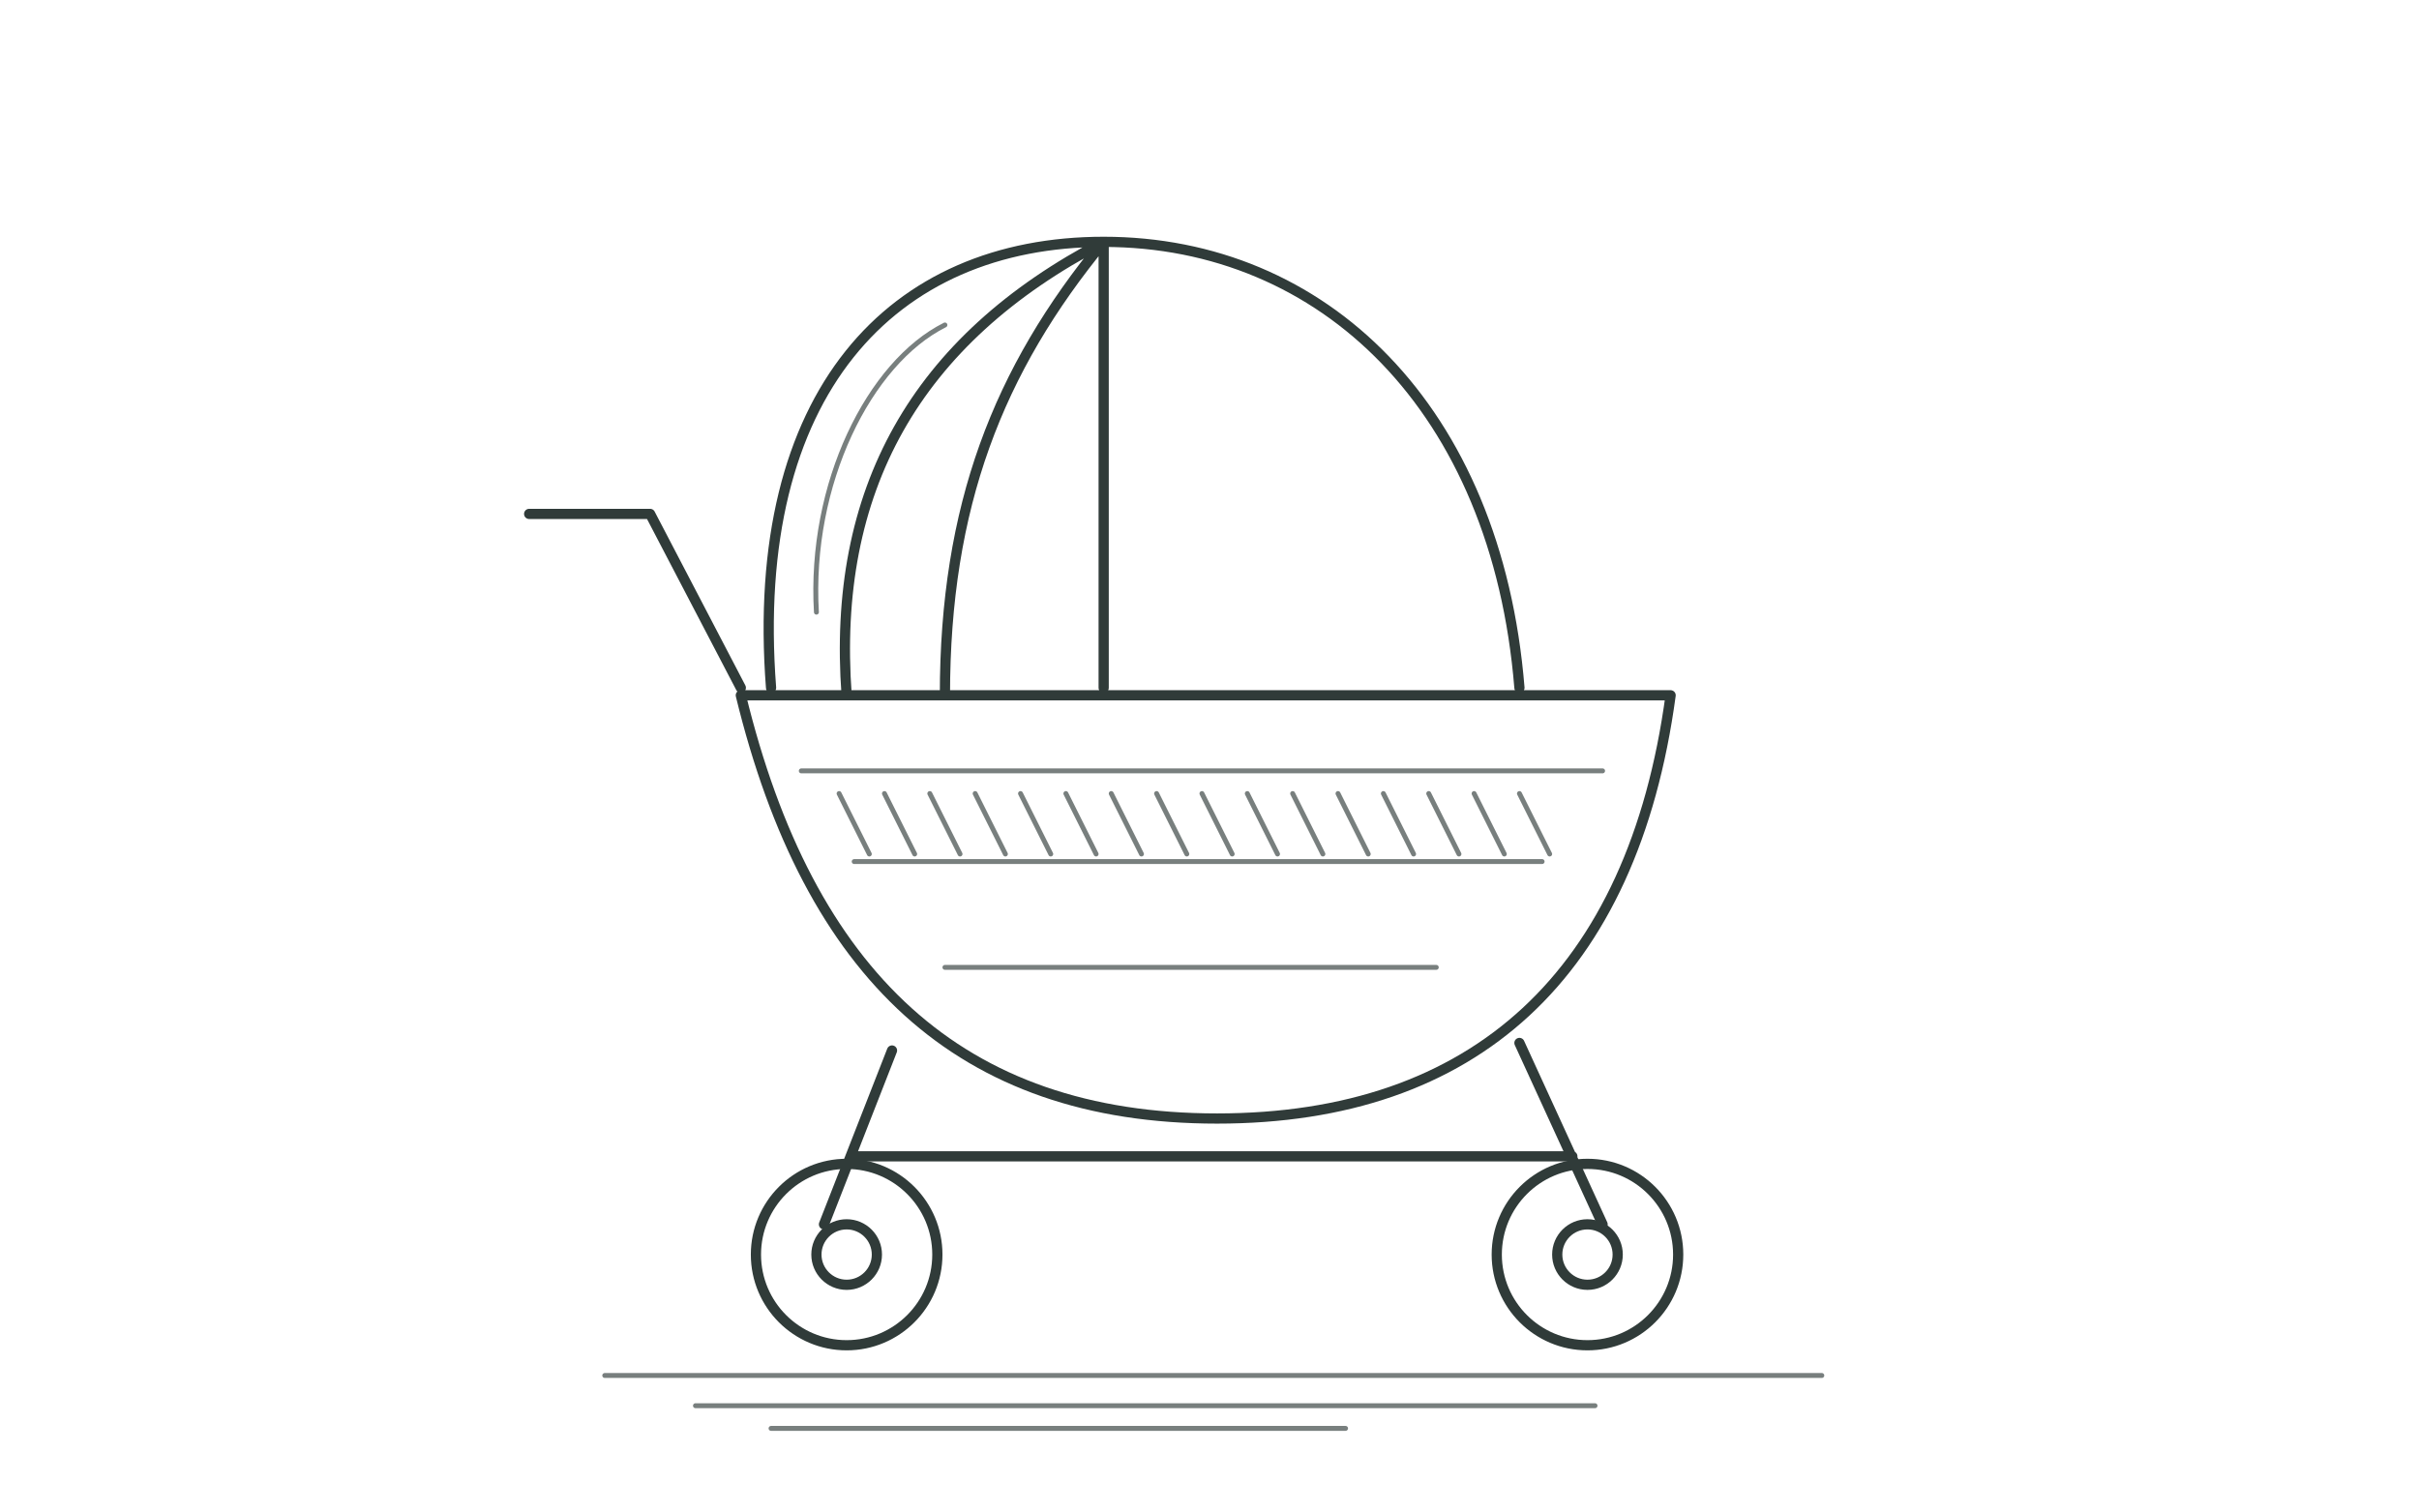
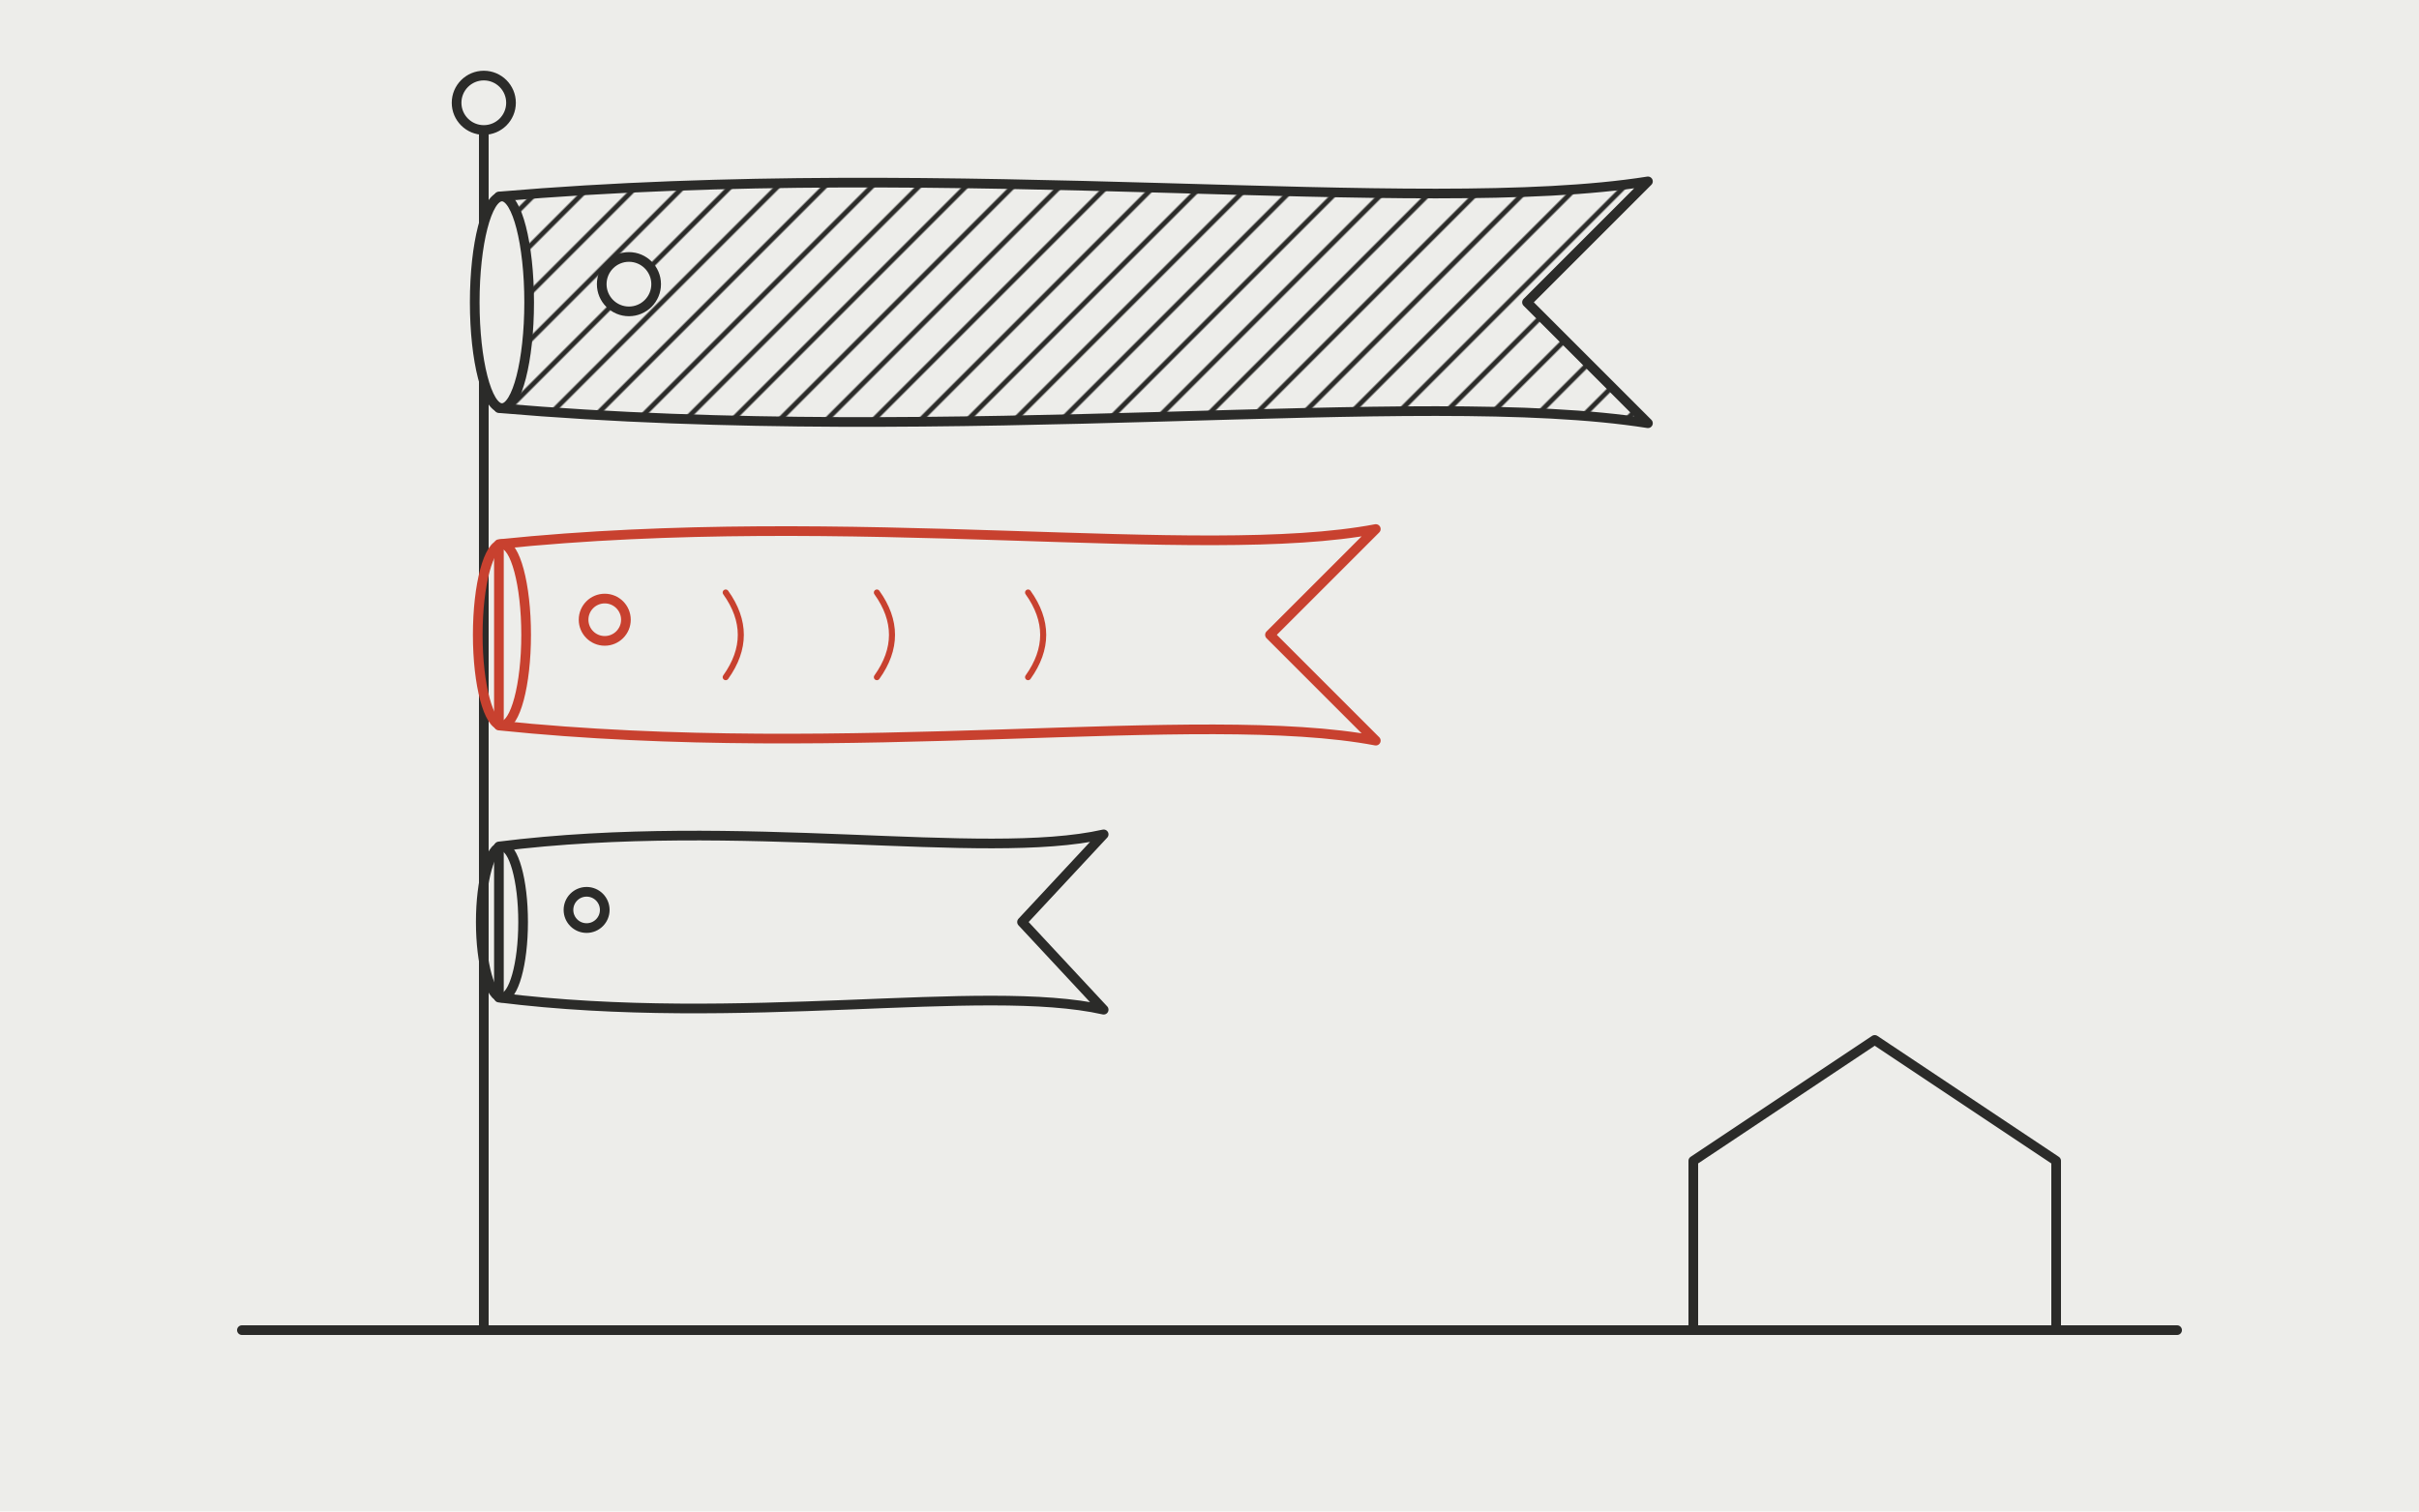
- <svg xmlns="http://www.w3.org/2000/svg" viewBox="0 0 320 200" fill="none" stroke="#303b39" stroke-width="1.35" stroke-linecap="round" stroke-linejoin="round">
+ <svg xmlns="http://www.w3.org/2000/svg" width="320" height="200" viewBox="0 0 800 500">
  <defs>
-     <pattern id="paper" width="1" height="1" patternUnits="userSpaceOnUse">
-       <rect width="1" height="1" fill="#f1f2ee" stroke="none" />
+     <pattern id="hd" patternUnits="userSpaceOnUse" width="11" height="11" patternTransform="rotate(45)">
+       <path d="M5.5 0V11" style="stroke:#2B2B29;stroke-width:1.6" />
    </pattern>
  </defs>
-   <path d="M98 92h123c-5 37-26 56-60 56s-54-19-63-56ZM102 91c-3-39 16-59 44-59v59M146 32c29 0 52 22 55 59M112 92c-2-27 9-47 34-60M125 92c0-25 7-43 21-60M146 33v58M98 91l-12-23H70" />
-   <path d="M118 139l-9 23m92-24 11 24M113 153h95" />
-   <ellipse cx="112" cy="166" rx="12" ry="12" />
-   <ellipse cx="210" cy="166" rx="12" ry="12" />
-   <ellipse cx="112" cy="166" rx="4" ry="4" />
-   <ellipse cx="210" cy="166" rx="4" ry="4" />
-   <path d="M106 102h106M113 114h91M125 128h65" stroke-width=".65" opacity=".65" />
-   <path d="M80 182h161m-149 4h119m-109 3h76" stroke-width=".65" opacity=".65" />
-   <path d="M111 105l4 8" stroke-width=".65" opacity=".65" />
-   <path d="M117 105l4 8" stroke-width=".65" opacity=".65" />
-   <path d="M123 105l4 8" stroke-width=".65" opacity=".65" />
-   <path d="M129 105l4 8" stroke-width=".65" opacity=".65" />
-   <path d="M135 105l4 8" stroke-width=".65" opacity=".65" />
-   <path d="M141 105l4 8" stroke-width=".65" opacity=".65" />
-   <path d="M147 105l4 8" stroke-width=".65" opacity=".65" />
-   <path d="M153 105l4 8" stroke-width=".65" opacity=".65" />
-   <path d="M159 105l4 8" stroke-width=".65" opacity=".65" />
-   <path d="M165 105l4 8" stroke-width=".65" opacity=".65" />
-   <path d="M171 105l4 8" stroke-width=".65" opacity=".65" />
-   <path d="M177 105l4 8" stroke-width=".65" opacity=".65" />
-   <path d="M183 105l4 8" stroke-width=".65" opacity=".65" />
-   <path d="M189 105l4 8" stroke-width=".65" opacity=".65" />
-   <path d="M195 105l4 8" stroke-width=".65" opacity=".65" />
-   <path d="M201 105l4 8" stroke-width=".65" opacity=".65" />
-   <path d="M108 81c-1-17 7-33 17-38" stroke-width=".65" opacity=".65" />
+   <rect width="800" height="500" fill="#EDEDEA" />
+   <g style="fill:none;stroke:#2B2B29;stroke-width:3.2;stroke-linecap:round;stroke-linejoin:round">
+     <path d="M160 44V440" />
+     <circle cx="160" cy="34" r="9" />
+     <path d="M165 65C317 52 469 72 545 60L505 100L545 140C469 128 317 148 165 135Z" style="fill:url(#hd)" />
+     <ellipse cx="166" cy="100" rx="9" ry="35" style="fill:#EDEDEA" />
+     <circle cx="208" cy="94" r="9" style="fill:#EDEDEA" />
+     <path d="M165 180C281 168 397 186 455 175L420 210L455 245C397 234 281 252 165 240Z" style="stroke:#C8412F" />
+     <ellipse cx="166" cy="210" rx="8" ry="30" style="stroke:#C8412F" />
+     <circle cx="200" cy="205" r="7" style="stroke:#C8412F" />
+     <path d="M240 196Q250 210 240 224M290 196Q300 210 290 224M340 196Q350 210 340 224" style="stroke:#C8412F;stroke-width:2" />
+     <path d="M165 280C245 270 325 285 365 276L338 305L365 334C325 325 245 340 165 330Z" />
+     <ellipse cx="166" cy="305" rx="7" ry="25" />
+     <circle cx="194" cy="301" r="6" />
+     <path d="M560 440V384L620 344L680 384V440M80 440H720" />
+   </g>
</svg>
